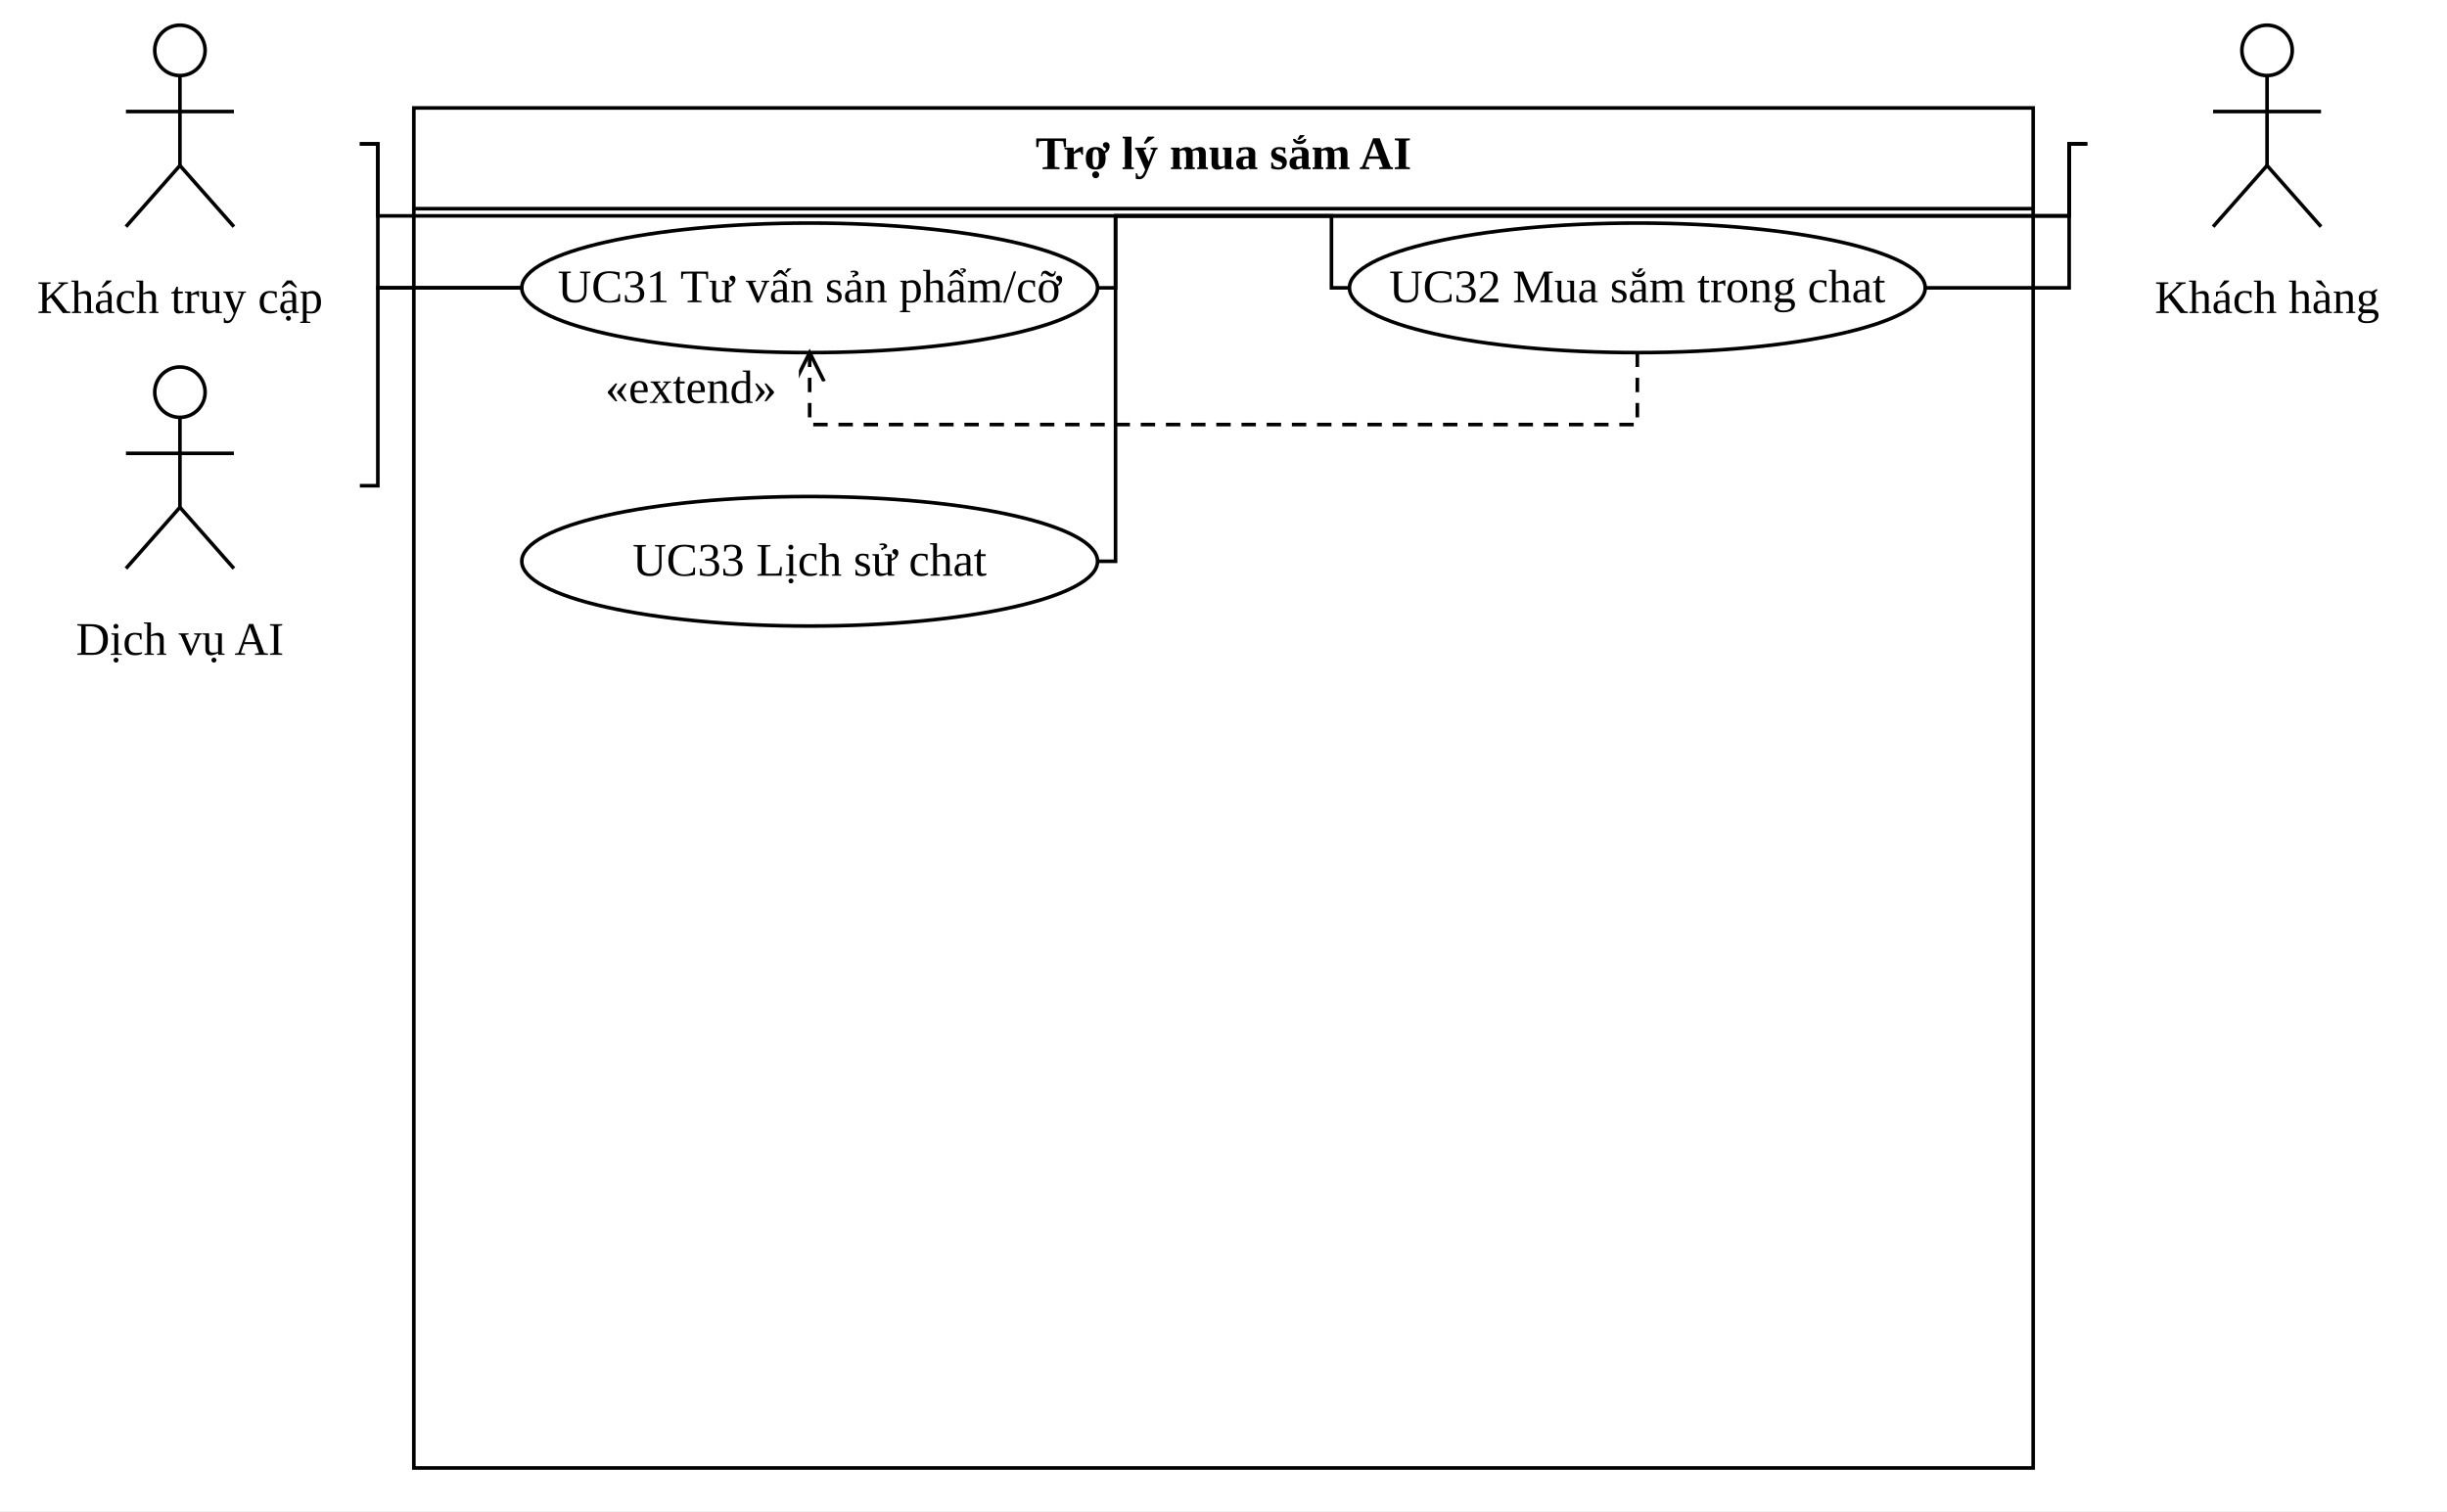
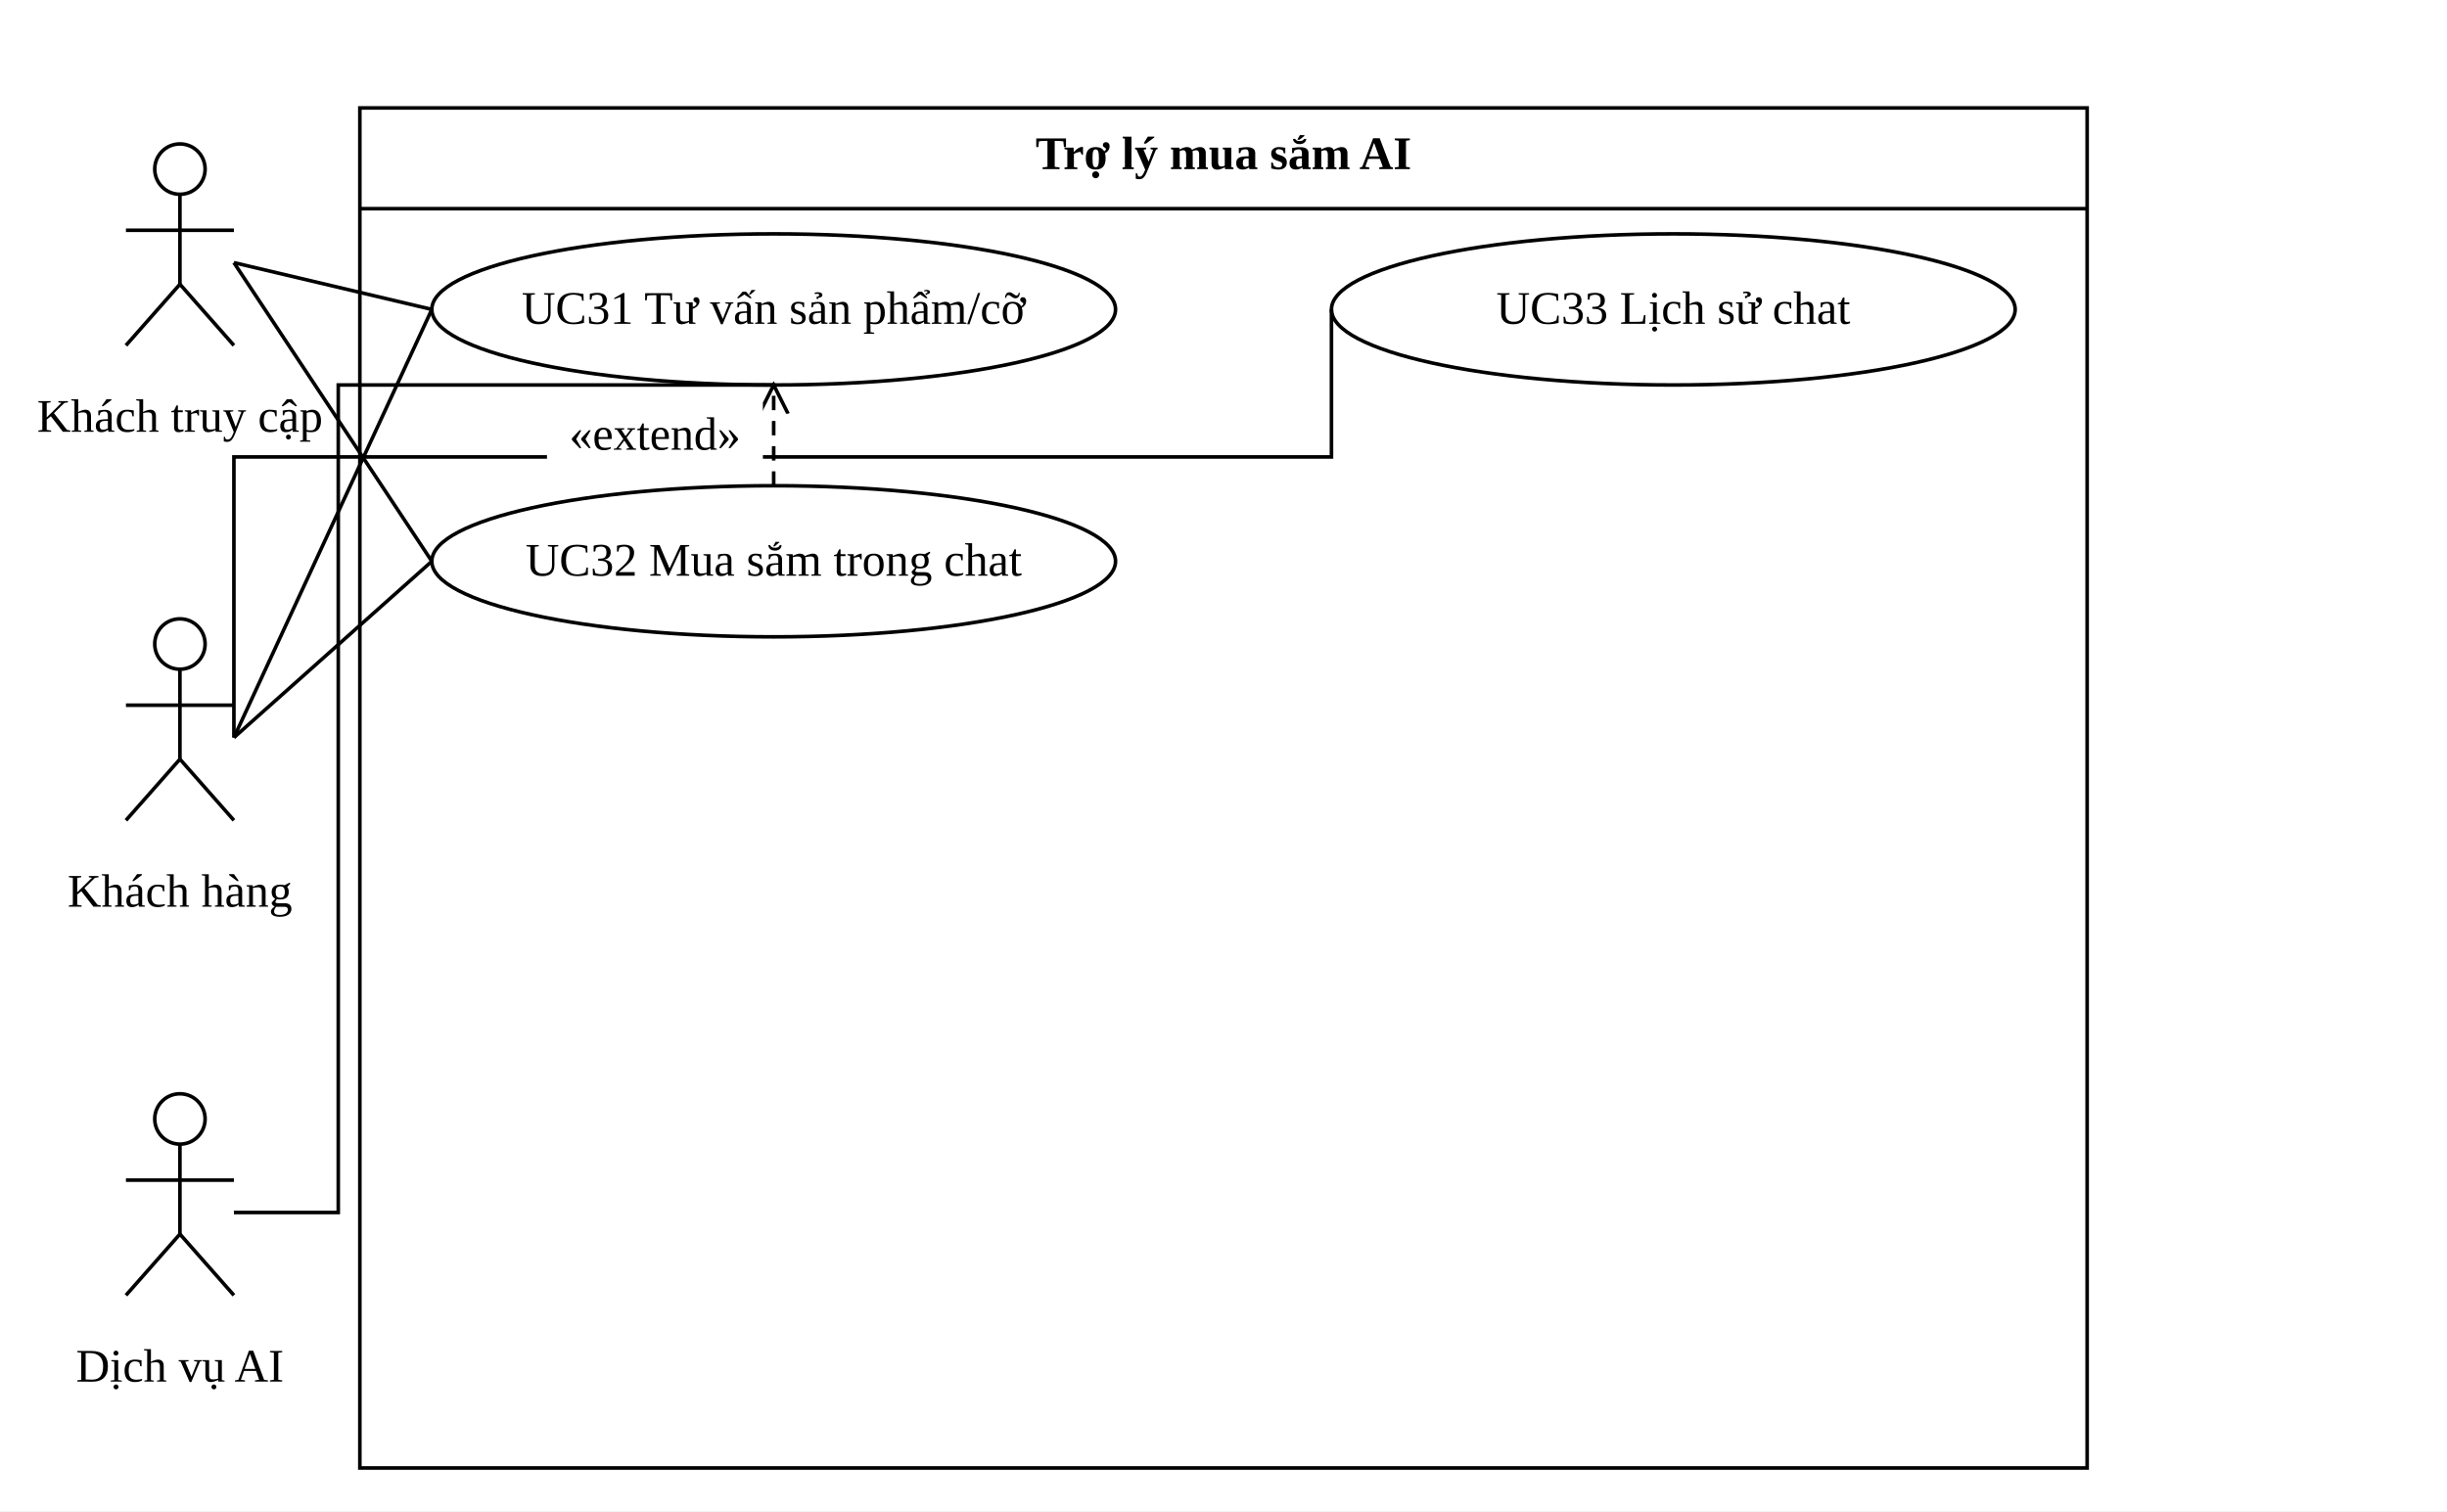
<svg xmlns="http://www.w3.org/2000/svg" width="680" height="420" viewBox="0 0 680 420">
  <rect width="100%" height="100%" fill="white" />
  <defs>
    <marker id="filled" viewBox="0 0 9 9" refX="8" refY="4" markerWidth="9" markerHeight="9" orient="auto" markerUnits="userSpaceOnUse">
      <path d="M 0 0 L 8 4 L 0 8 Z" fill="black" stroke="black" stroke-width="1.0" />
    </marker>
    <marker id="open" viewBox="0 0 9 9" refX="8" refY="4" markerWidth="9" markerHeight="9" orient="auto" markerUnits="userSpaceOnUse">
      <path d="M 0 0 L 8 4 L 0 8" fill="none" stroke="black" stroke-width="1.0" />
    </marker>
    <marker id="triangle" viewBox="0 0 9 9" refX="8" refY="4" markerWidth="9" markerHeight="9" orient="auto" markerUnits="userSpaceOnUse">
      <path d="M 0 0 L 8 4 L 0 8 Z" fill="white" stroke="black" stroke-width="1.0" />
    </marker>
  </defs>
-   <rect stroke="black" stroke-width="1.0" fill="white" x="115" y="30" width="450" height="378" />
+   <rect stroke="black" stroke-width="1.0" fill="white" x="100" y="30" width="480" height="378" />
  <text x="340.0" y="47.0" text-anchor="middle" font-family="Times New Roman" font-size="13" font-weight="bold" font-style="normal" fill="black">
    <tspan x="340.0" dy="0">Trợ lý mua sắm AI</tspan>
  </text>
-   <polyline stroke="black" stroke-width="1.0" fill="none" points="115,58 565,58" />
-   <ellipse stroke="black" stroke-width="1.0" fill="white" cx="225.0" cy="80.0" rx="80.0" ry="18.0" />
-   <text x="225.0" y="84.0" text-anchor="middle" font-family="Times New Roman" font-size="13" font-weight="normal" font-style="normal" fill="black">
-     <tspan x="225.0" dy="0">UC31 Tư vấn sản phẩm/cỡ</tspan>
+   <polyline stroke="black" stroke-width="1.0" fill="none" points="100,58 580,58" />
+   <ellipse stroke="black" stroke-width="1.0" fill="white" cx="215.0" cy="86.0" rx="95.0" ry="21.0" />
+   <text x="215.0" y="90.0" text-anchor="middle" font-family="Times New Roman" font-size="13" font-weight="normal" font-style="normal" fill="black">
+     <tspan x="215.0" dy="0">UC31 Tư vấn sản phẩm/cỡ</tspan>
  </text>
-   <ellipse stroke="black" stroke-width="1.0" fill="white" cx="455.0" cy="80.0" rx="80.0" ry="18.0" />
-   <text x="455.0" y="84.0" text-anchor="middle" font-family="Times New Roman" font-size="13" font-weight="normal" font-style="normal" fill="black">
-     <tspan x="455.0" dy="0">UC32 Mua sắm trong chat</tspan>
+   <ellipse stroke="black" stroke-width="1.0" fill="white" cx="465.0" cy="86.0" rx="95.0" ry="21.0" />
+   <text x="465.0" y="90.0" text-anchor="middle" font-family="Times New Roman" font-size="13" font-weight="normal" font-style="normal" fill="black">
+     <tspan x="465.0" dy="0">UC33 Lịch sử chat</tspan>
  </text>
-   <ellipse stroke="black" stroke-width="1.0" fill="white" cx="225.0" cy="156.0" rx="80.0" ry="18.0" />
-   <text x="225.0" y="160.0" text-anchor="middle" font-family="Times New Roman" font-size="13" font-weight="normal" font-style="normal" fill="black">
-     <tspan x="225.0" dy="0">UC33 Lịch sử chat</tspan>
+   <ellipse stroke="black" stroke-width="1.0" fill="white" cx="215.0" cy="156.0" rx="95.0" ry="21.0" />
+   <text x="215.0" y="160.0" text-anchor="middle" font-family="Times New Roman" font-size="13" font-weight="normal" font-style="normal" fill="black">
+     <tspan x="215.0" dy="0">UC32 Mua sắm trong chat</tspan>
  </text>
-   <ellipse stroke="black" stroke-width="1.0" fill="white" cx="50.0" cy="14.0" rx="7.0" ry="7.0" />
-   <polyline stroke="black" stroke-width="1.0" fill="none" points="50.0,21 50.0,46" />
-   <polyline stroke="black" stroke-width="1.0" fill="none" points="35.0,31 65.0,31" />
-   <polyline stroke="black" stroke-width="1.0" fill="none" points="50.0,46 35.0,63" />
-   <polyline stroke="black" stroke-width="1.0" fill="none" points="50.0,46 65.0,63" />
-   <text x="50.0" y="87.0" text-anchor="middle" font-family="Times New Roman" font-size="13" font-weight="normal" font-style="normal" fill="black">
+   <ellipse stroke="black" stroke-width="1.0" fill="white" cx="50.0" cy="47.0" rx="7.0" ry="7.0" />
+   <polyline stroke="black" stroke-width="1.0" fill="none" points="50.0,54 50.0,79" />
+   <polyline stroke="black" stroke-width="1.0" fill="none" points="35.0,64 65.0,64" />
+   <polyline stroke="black" stroke-width="1.0" fill="none" points="50.0,79 35.0,96" />
+   <polyline stroke="black" stroke-width="1.0" fill="none" points="50.0,79 65.0,96" />
+   <text x="50.0" y="120.0" text-anchor="middle" font-family="Times New Roman" font-size="13" font-weight="normal" font-style="normal" fill="black">
    <tspan x="50.0" dy="0">Khách truy cập</tspan>
  </text>
-   <ellipse stroke="black" stroke-width="1.0" fill="white" cx="630.0" cy="14.0" rx="7.0" ry="7.0" />
-   <polyline stroke="black" stroke-width="1.0" fill="none" points="630.0,21 630.0,46" />
-   <polyline stroke="black" stroke-width="1.0" fill="none" points="615.0,31 645.0,31" />
-   <polyline stroke="black" stroke-width="1.0" fill="none" points="630.0,46 615.0,63" />
-   <polyline stroke="black" stroke-width="1.0" fill="none" points="630.0,46 645.0,63" />
-   <text x="630.0" y="87.0" text-anchor="middle" font-family="Times New Roman" font-size="13" font-weight="normal" font-style="normal" fill="black">
-     <tspan x="630.0" dy="0">Khách hàng</tspan>
+   <ellipse stroke="black" stroke-width="1.0" fill="white" cx="50.0" cy="179.0" rx="7.0" ry="7.0" />
+   <polyline stroke="black" stroke-width="1.0" fill="none" points="50.0,186 50.0,211" />
+   <polyline stroke="black" stroke-width="1.0" fill="none" points="35.0,196 65.0,196" />
+   <polyline stroke="black" stroke-width="1.0" fill="none" points="50.0,211 35.0,228" />
+   <polyline stroke="black" stroke-width="1.0" fill="none" points="50.0,211 65.0,228" />
+   <text x="50.0" y="252.0" text-anchor="middle" font-family="Times New Roman" font-size="13" font-weight="normal" font-style="normal" fill="black">
+     <tspan x="50.0" dy="0">Khách hàng</tspan>
  </text>
-   <ellipse stroke="black" stroke-width="1.0" fill="white" cx="50.0" cy="109.0" rx="7.0" ry="7.0" />
-   <polyline stroke="black" stroke-width="1.0" fill="none" points="50.0,116 50.0,141" />
-   <polyline stroke="black" stroke-width="1.0" fill="none" points="35.0,126 65.0,126" />
-   <polyline stroke="black" stroke-width="1.0" fill="none" points="50.0,141 35.0,158" />
-   <polyline stroke="black" stroke-width="1.0" fill="none" points="50.0,141 65.0,158" />
-   <text x="50.0" y="182.0" text-anchor="middle" font-family="Times New Roman" font-size="13" font-weight="normal" font-style="normal" fill="black">
+   <ellipse stroke="black" stroke-width="1.0" fill="white" cx="50.0" cy="311.0" rx="7.0" ry="7.0" />
+   <polyline stroke="black" stroke-width="1.0" fill="none" points="50.0,318 50.0,343" />
+   <polyline stroke="black" stroke-width="1.0" fill="none" points="35.0,328 65.0,328" />
+   <polyline stroke="black" stroke-width="1.0" fill="none" points="50.0,343 35.0,360" />
+   <polyline stroke="black" stroke-width="1.0" fill="none" points="50.0,343 65.0,360" />
+   <text x="50.0" y="384.0" text-anchor="middle" font-family="Times New Roman" font-size="13" font-weight="normal" font-style="normal" fill="black">
    <tspan x="50.0" dy="0">Dịch vụ AI</tspan>
  </text>
-   <polyline stroke="black" stroke-width="1.0" fill="none" points="100,40 105,40 105,80.0 145,80.0" />
-   <polyline stroke="black" stroke-width="1.0" fill="none" points="580,40 575,40 575,60 310,60 310,80.0 305,80.0" />
-   <polyline stroke="black" stroke-width="1.0" fill="none" points="100,40 105,40 105,60 370,60 370,80.0 375,80.0" />
-   <polyline stroke="black" stroke-width="1.0" fill="none" points="580,40 575,40 575,80.0 535,80.0" />
-   <polyline stroke="black" stroke-width="1.0" fill="none" points="580,40 575,40 575,60 310,60 310,156.0 305,156.0" />
-   <polyline stroke="black" stroke-width="1.0" fill="none" points="100,135 105,135 105,80.0 145,80.0" />
-   <polyline stroke="black" stroke-width="1.0" fill="none" stroke-dasharray="4 3" points="455.0,98 455.0,118.0 225.0,118.0 225.0,98" marker-end="url(#open)" />
-   <rect x="162.0" y="99.0" width="60" height="18" fill="white" />
-   <text x="192.0" y="112.0" text-anchor="middle" font-family="Times New Roman" font-size="13" font-weight="normal" font-style="normal" fill="black">
-     <tspan x="192.0" dy="0">«extend»</tspan>
+   <polyline stroke="black" stroke-width="1.0" fill="none" points="65,73 120,86.0" />
+   <polyline stroke="black" stroke-width="1.0" fill="none" points="65,205 120,86.0" />
+   <polyline stroke="black" stroke-width="1.0" fill="none" points="65,73 120,156.0" />
+   <polyline stroke="black" stroke-width="1.0" fill="none" points="65,205 120,156.0" />
+   <polyline stroke="black" stroke-width="1.0" fill="none" points="65,205 65,127 370,127 370,86.0" />
+   <polyline stroke="black" stroke-width="1.0" fill="none" points="65,337 94,337 94,107 215.0,107" />
+   <polyline stroke="black" stroke-width="1.0" fill="none" stroke-dasharray="4 3" points="215.0,135 215.0,107" marker-end="url(#open)" />
+   <rect x="152.0" y="112.0" width="60" height="18" fill="white" />
+   <text x="182.0" y="125.0" text-anchor="middle" font-family="Times New Roman" font-size="13" font-weight="normal" font-style="normal" fill="black">
+     <tspan x="182.0" dy="0">«extend»</tspan>
  </text>
</svg>
